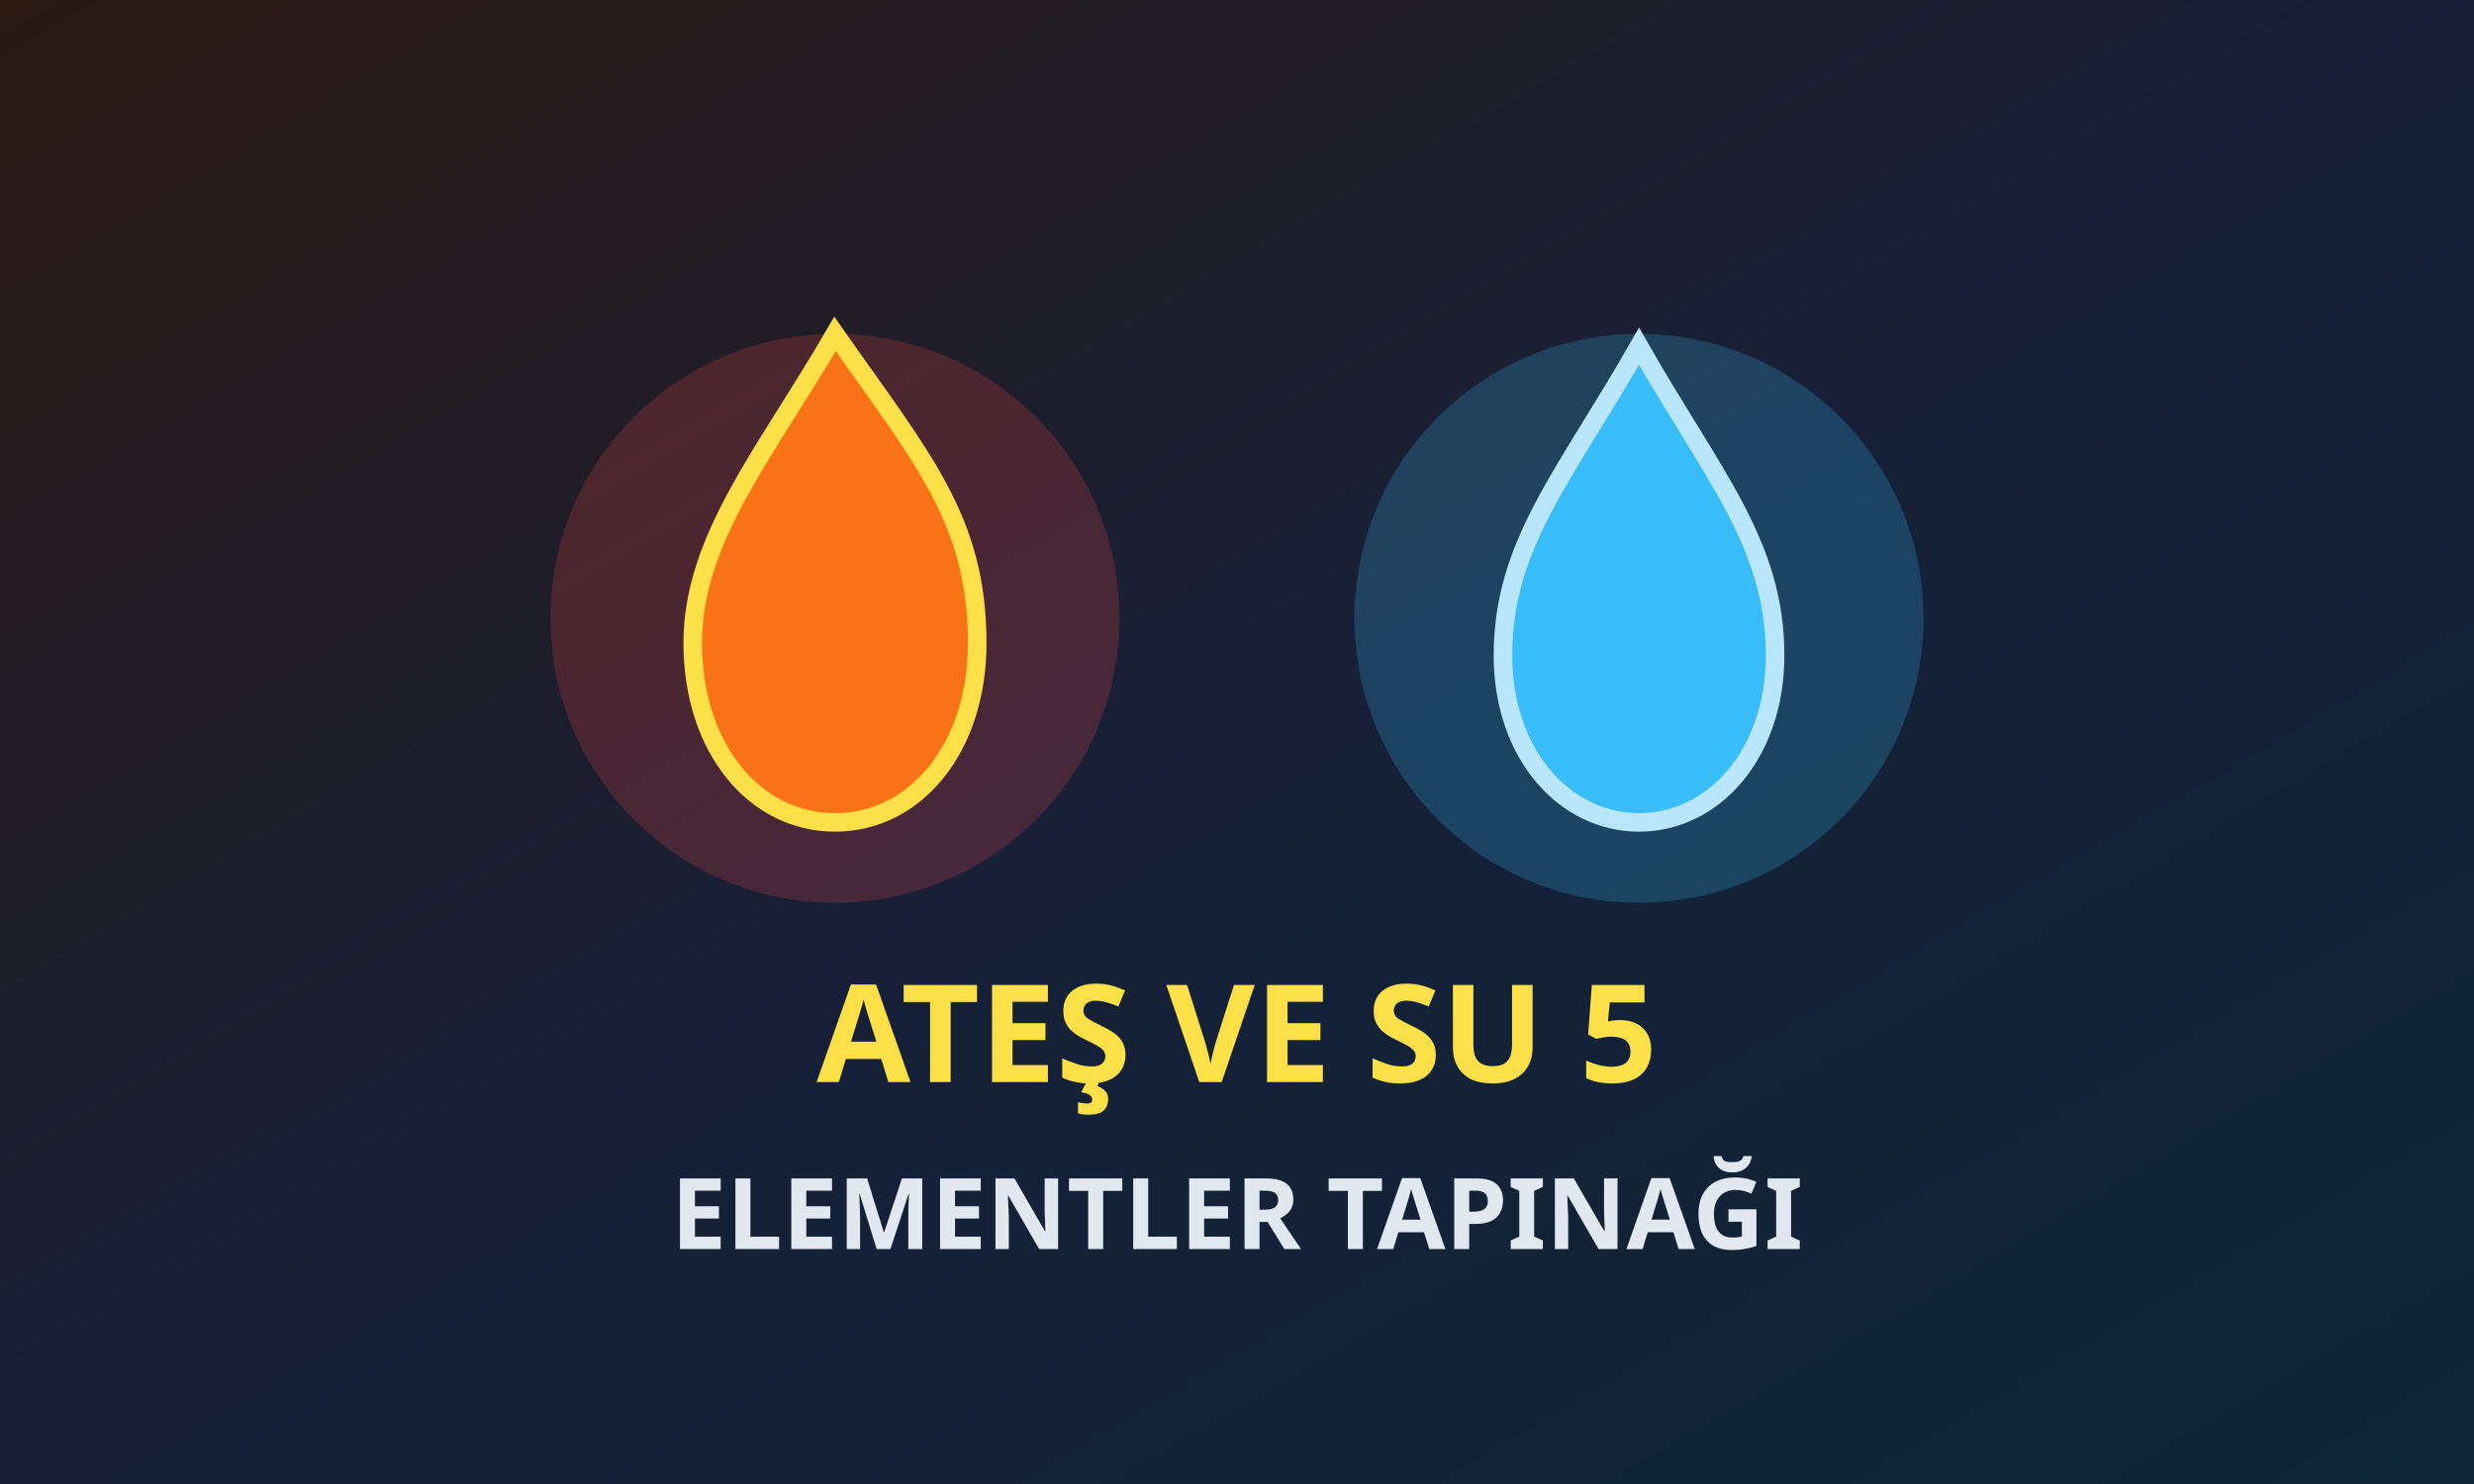
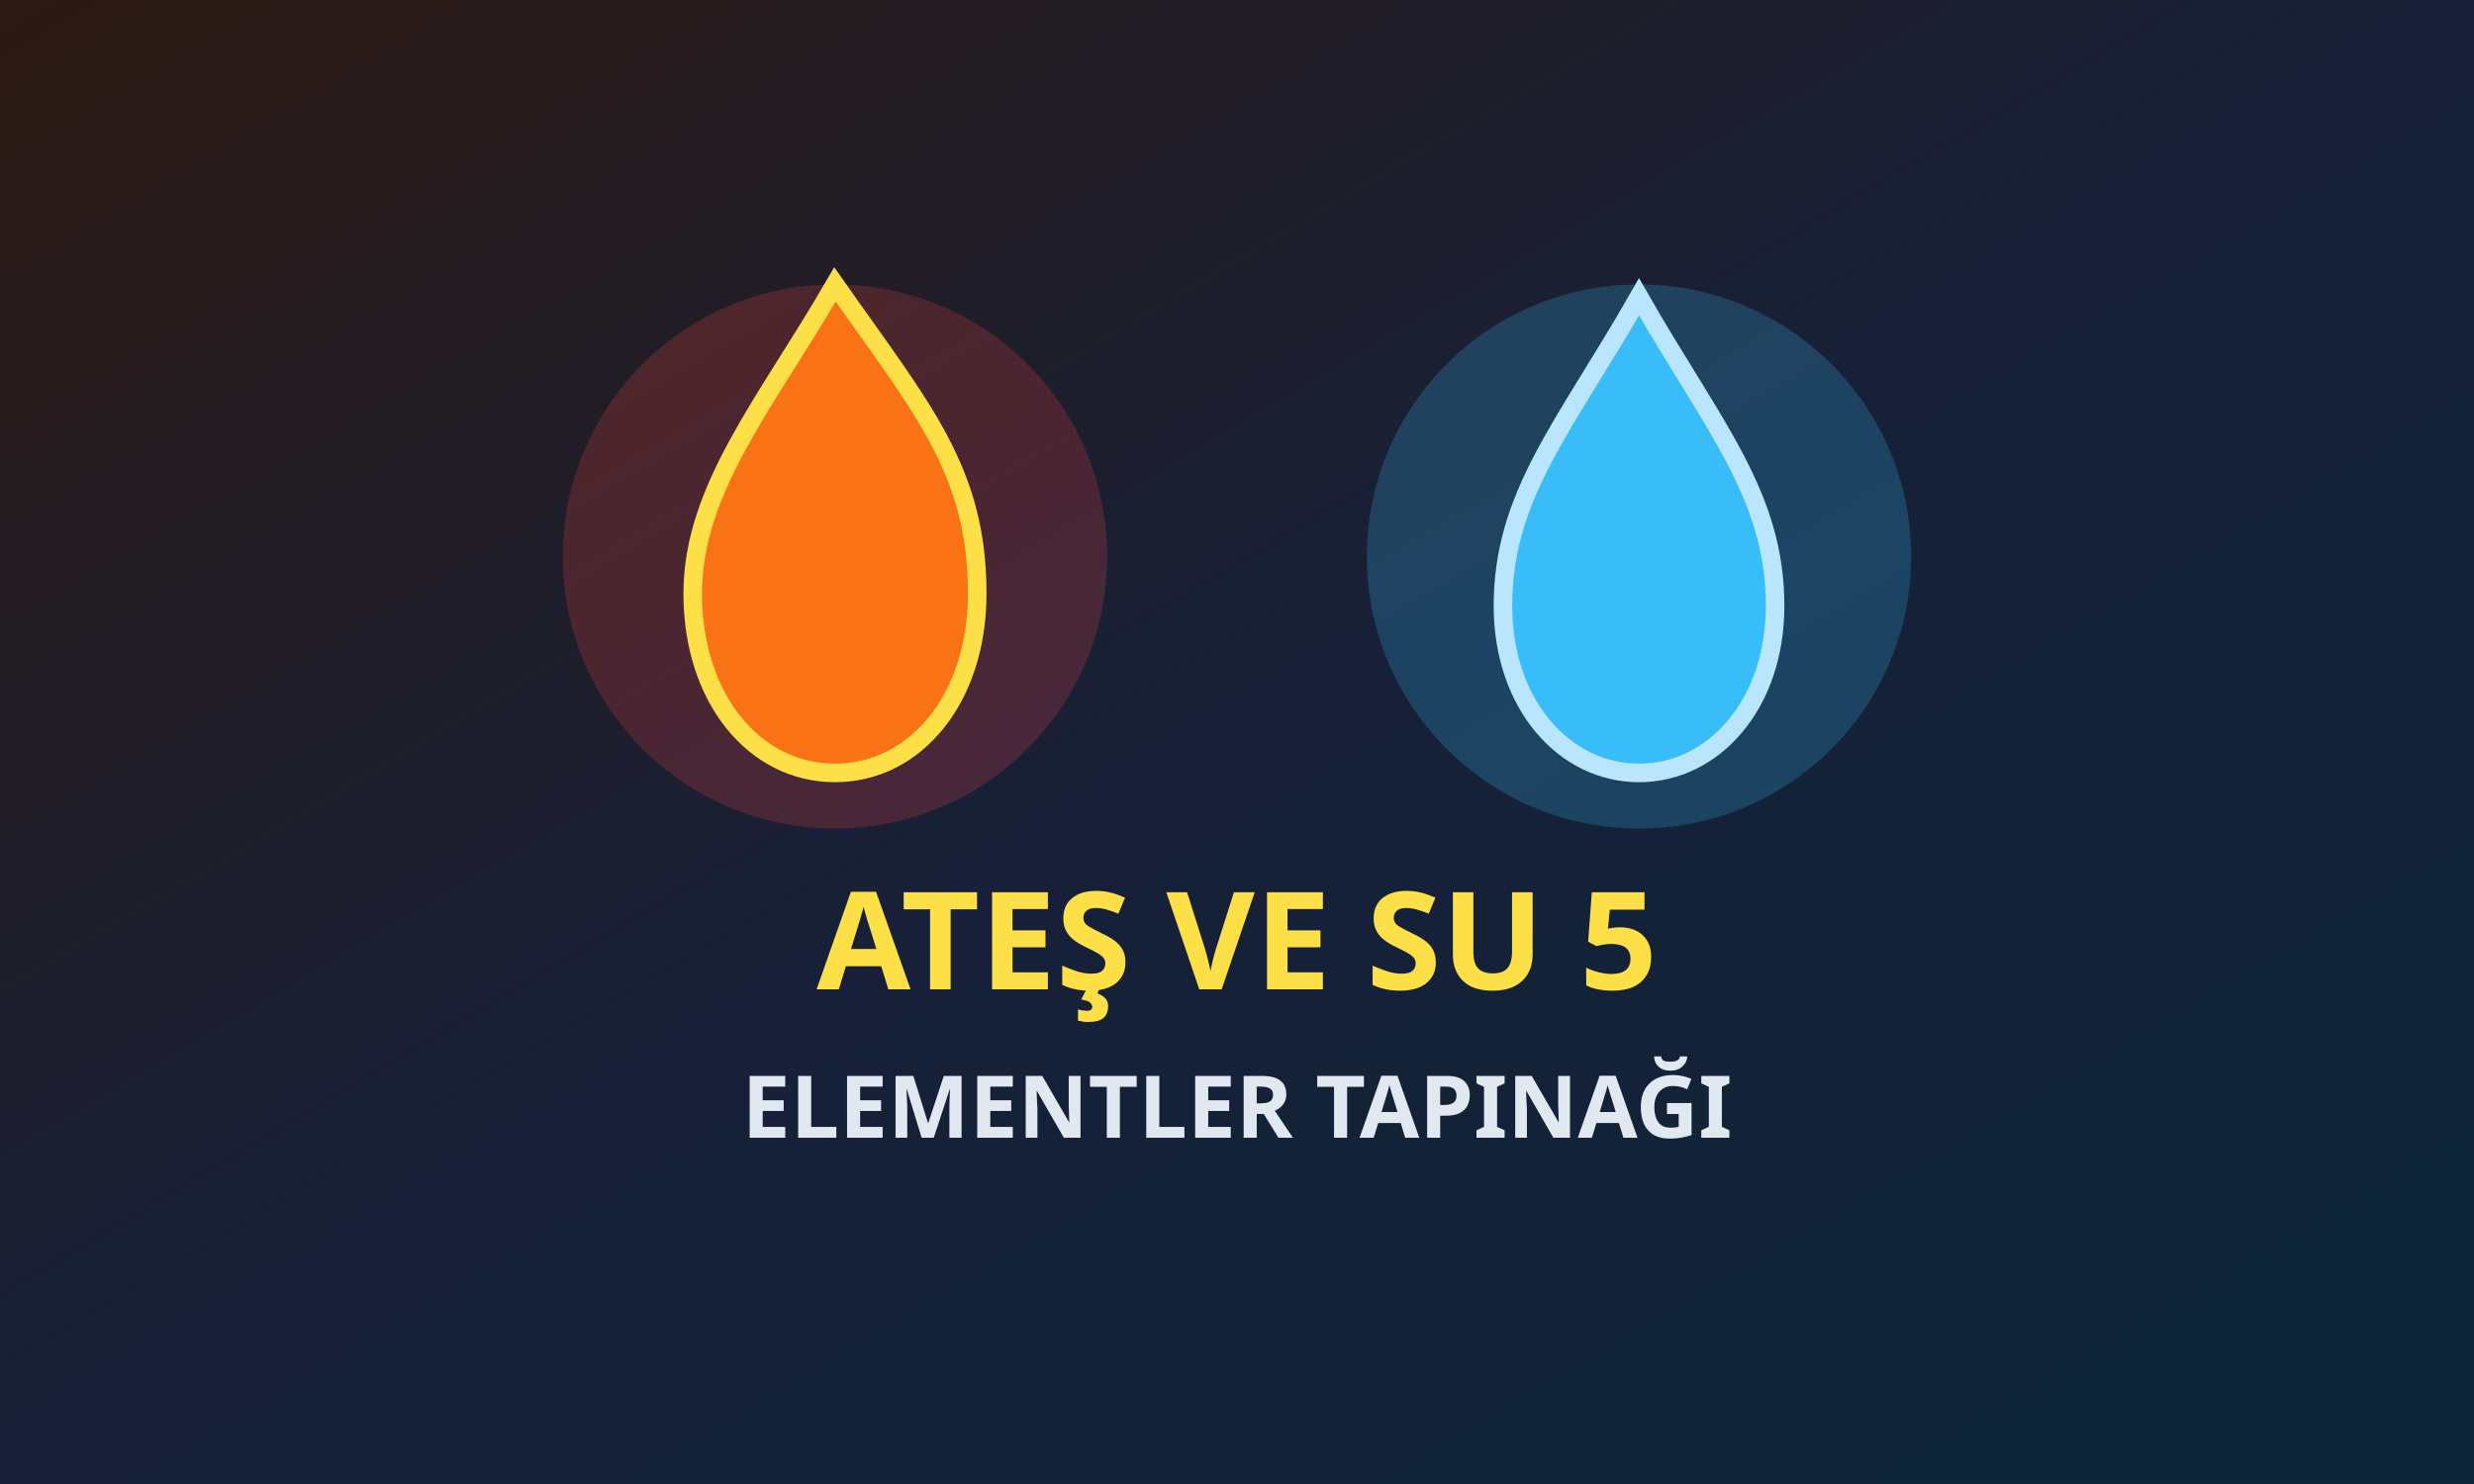
<svg xmlns="http://www.w3.org/2000/svg" viewBox="0 0 400 240">
  <defs>
    <linearGradient id="bg" x1="0" y1="0" x2="1" y2="1">
      <stop offset="0%" stop-color="#2b1912" />
      <stop offset="50%" stop-color="#172038" />
      <stop offset="100%" stop-color="#0d2638" />
    </linearGradient>
  </defs>
  <rect width="400" height="240" fill="url(#bg)" />
-   <circle cx="135" cy="100" r="46" fill="#ef4444" opacity="0.22" />
-   <circle cx="265" cy="100" r="46" fill="#38bdf8" opacity="0.22" />
-   <path d="M135 54 C149 74,158 84,158 104 C158 121,148 133,135 133 C122 133,112 121,112 104 C112 87,124 73,135 54 Z" fill="#f97316" stroke="#fde047" stroke-width="3" />
-   <path d="M265 56 C277 77,287 88,287 106 C287 122,277 133,265 133 C253 133,243 122,243 106 C243 88,253 77,265 56 Z" fill="#38bdf8" stroke="#bae6fd" stroke-width="3" />
-   <text x="200" y="175" text-anchor="middle" fill="#fde047" font-family="system-ui,sans-serif" font-weight="900" font-size="22">ATEŞ VE SU 5</text>
-   <text x="200" y="202" text-anchor="middle" fill="#e2e8f0" font-family="system-ui,sans-serif" font-weight="700" font-size="16">ELEMENTLER TAPINAĞI</text>
+   <circle cx="135" cy="90" r="44" fill="#ef4444" opacity="0.22" />
+   <circle cx="265" cy="90" r="44" fill="#38bdf8" opacity="0.22" />
+   <path d="M135 46 C149 66,158 76,158 96 C158 113,148 125,135 125 C122 125,112 113,112 96 C112 79,124 65,135 46 Z" fill="#f97316" stroke="#fde047" stroke-width="3" />
+   <path d="M265 48 C277 69,287 80,287 98 C287 114,277 125,265 125 C253 125,243 114,243 98 C243 80,253 69,265 48 Z" fill="#38bdf8" stroke="#bae6fd" stroke-width="3" />
+   <text x="200" y="160" text-anchor="middle" fill="#fde047" font-family="system-ui,sans-serif" font-weight="900" font-size="22">ATEŞ VE SU 5</text>
+   <text x="200" y="184" text-anchor="middle" fill="#e2e8f0" font-family="system-ui,sans-serif" font-weight="700" font-size="14">ELEMENTLER TAPINAĞI</text>
</svg>
